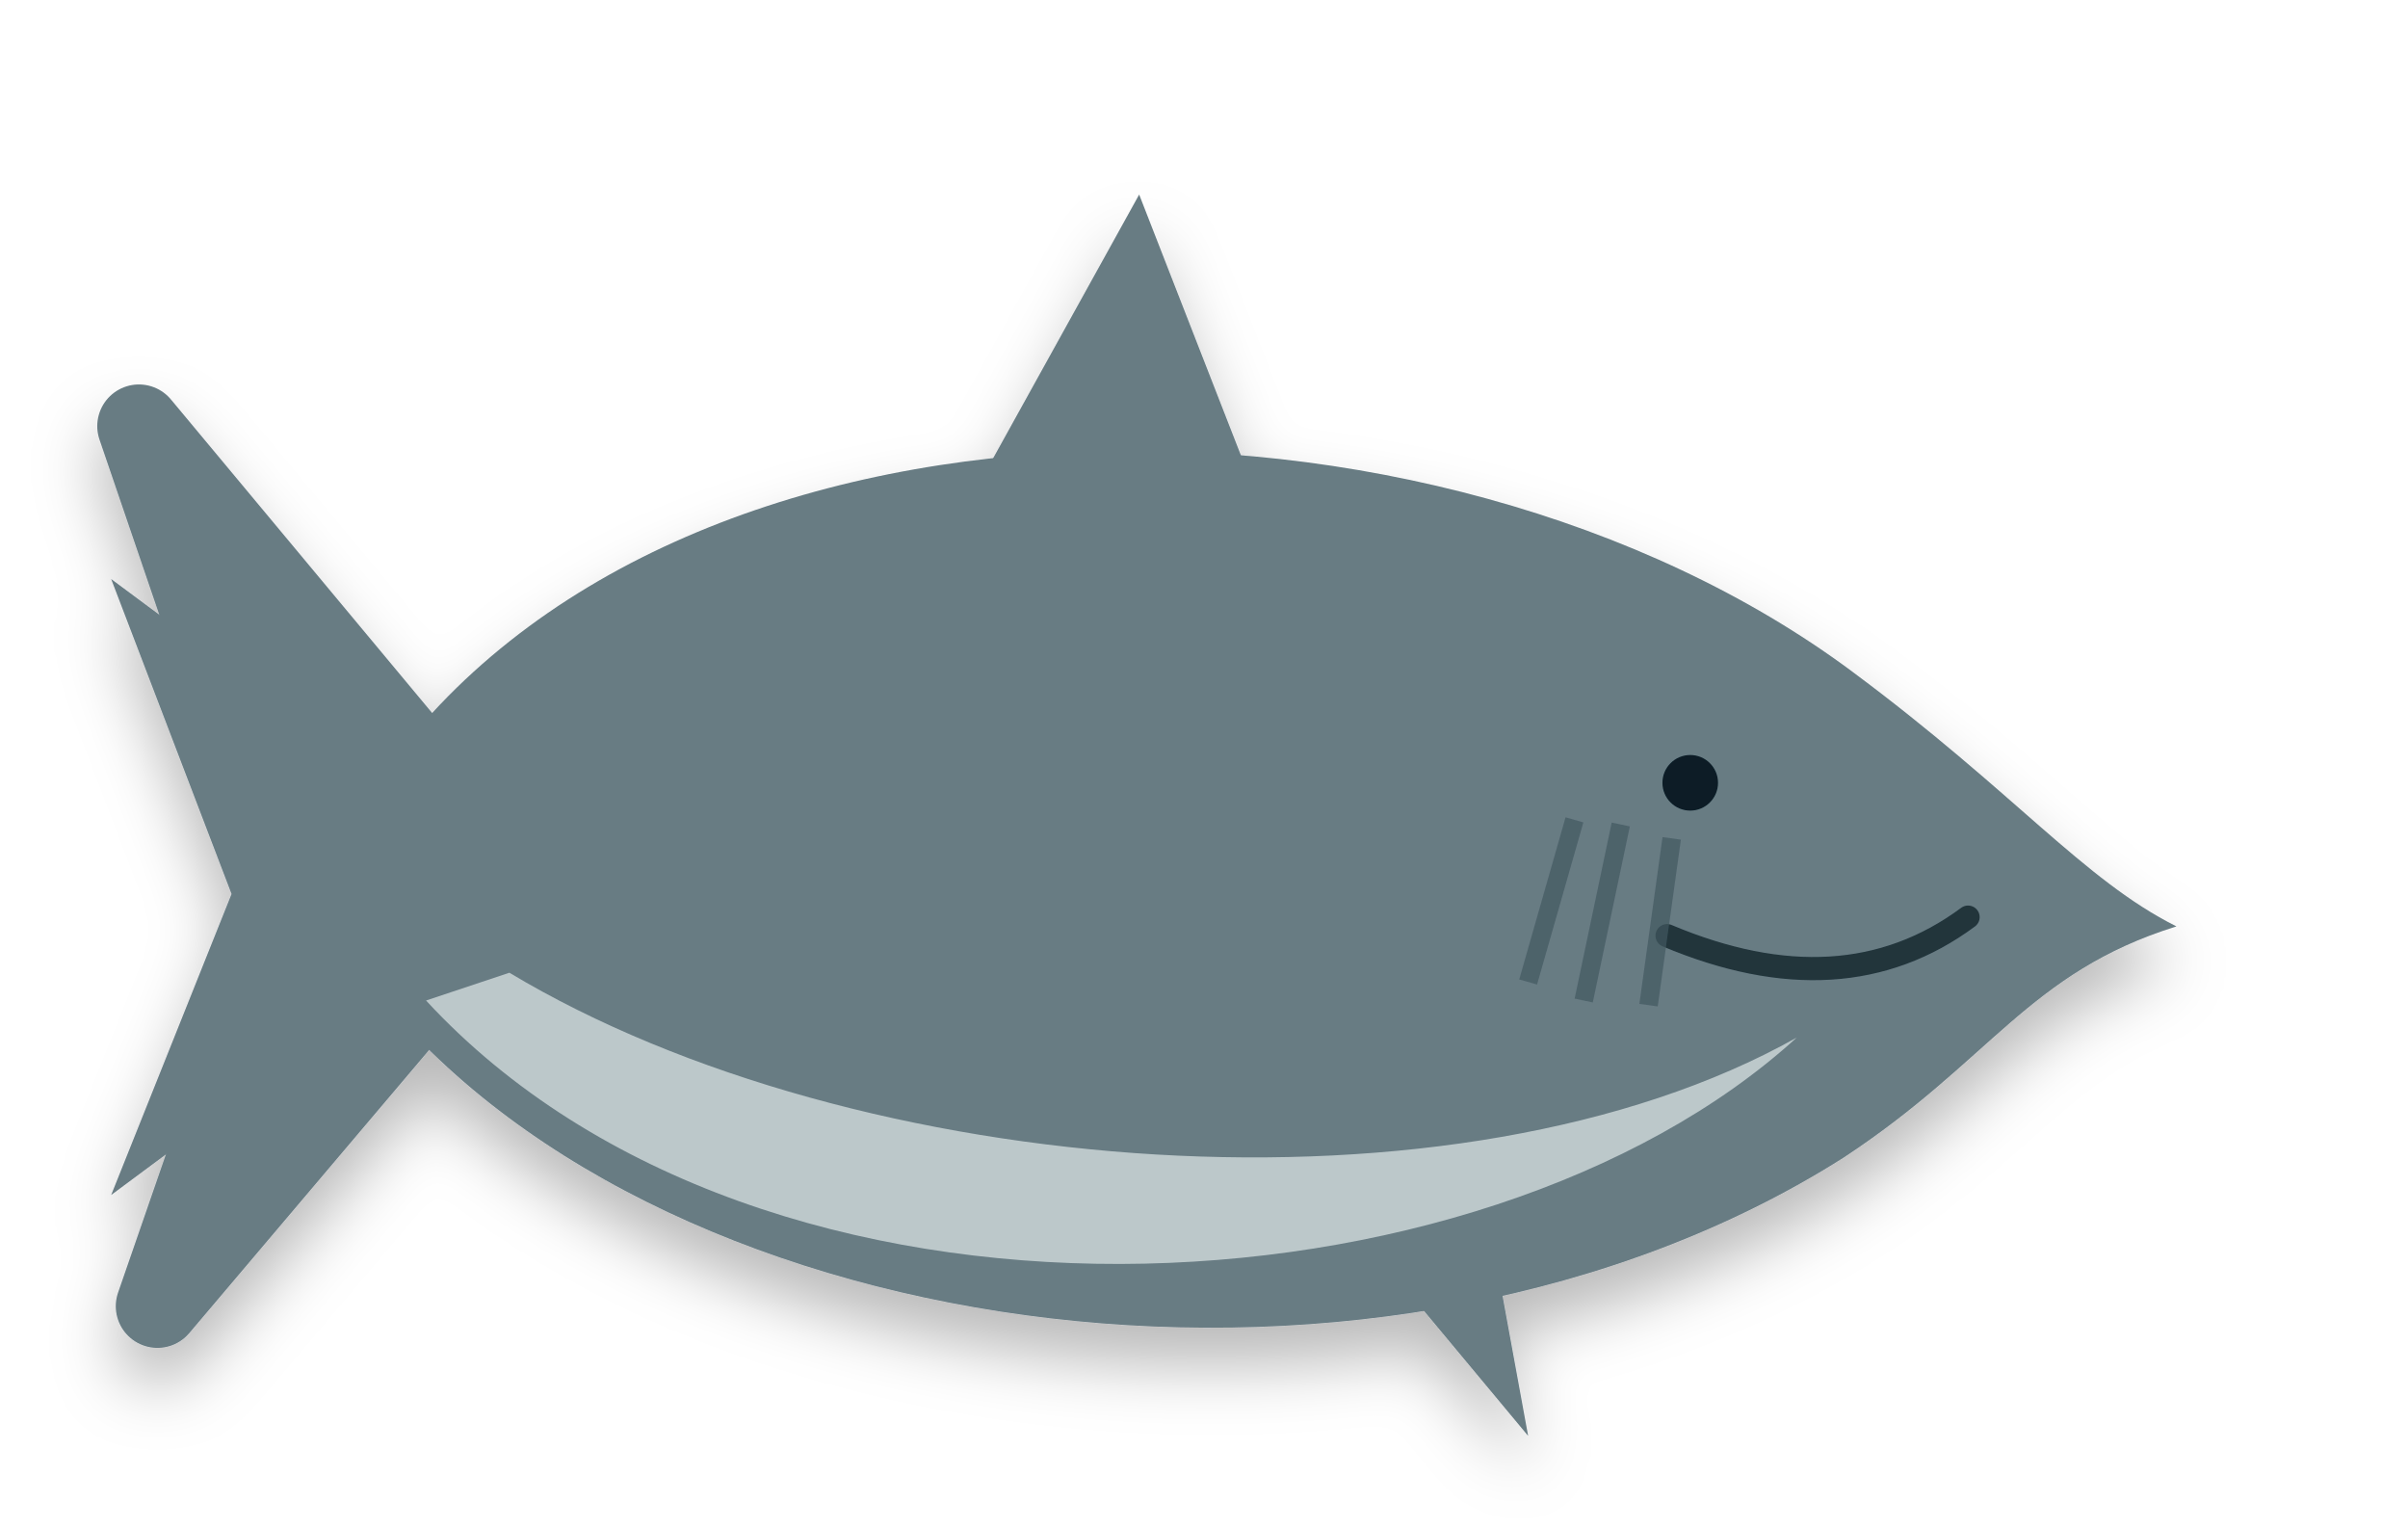
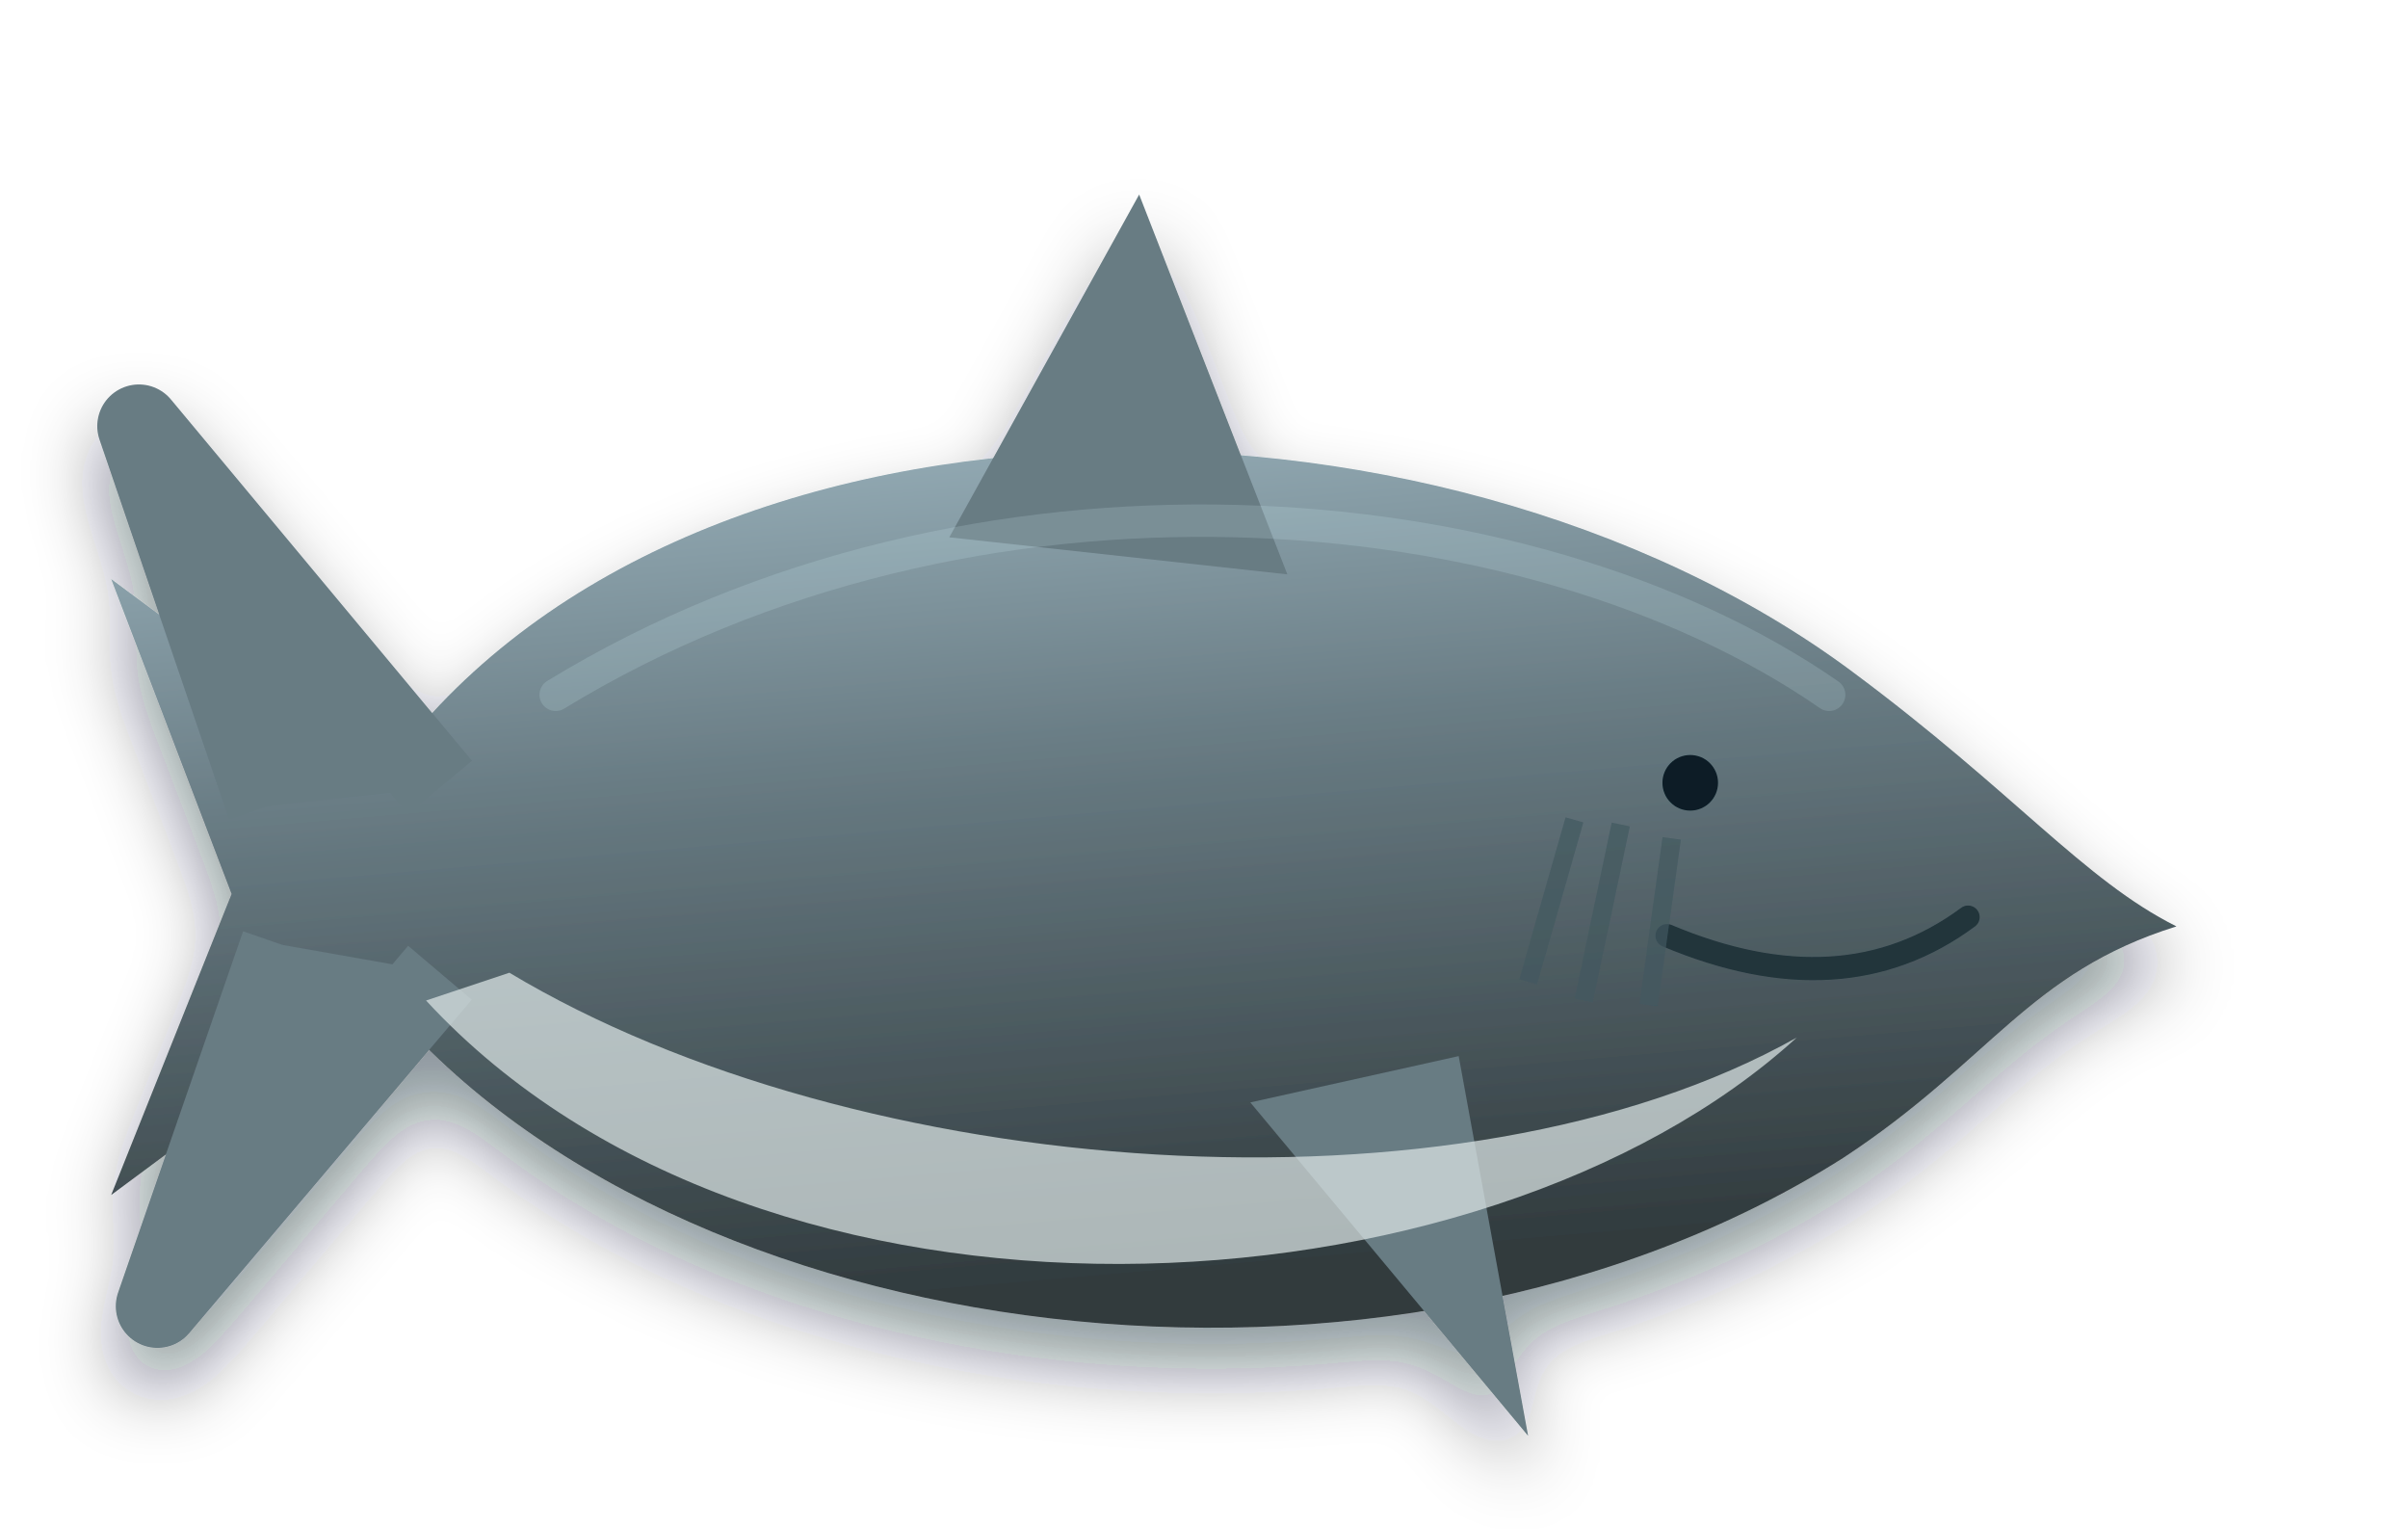
<svg xmlns="http://www.w3.org/2000/svg" viewBox="0 0 520 330">
  <defs>
+     <linearGradient id="bodyGrad" x1="0" y1="0" x2="0.2" y2="1">
+       <stop offset="0" stop-color="#9bb3bd" />
+       <stop offset=".42" stop-color="#687b83" />
+       <stop offset="1" stop-color="#313b3e" />
+     </linearGradient>
+     <filter id="v6shadow" x="-30%" y="-30%" width="160%" height="170%">
+       <feDropShadow dx="0" dy="9" stdDeviation="8" flood-color="#001923" flood-opacity=".45" />
+     </filter>
    <filter id="s">
      <feDropShadow dx="0" dy="8" stdDeviation="7" flood-opacity=".28" />
    </filter>
  </defs>
-   <g filter="url(#s)">
-     <path d="M82 168 C145 78 310 78 400 145 C435 171 450 190 470 200 C438 210 430 229 398 250 C300 312 145 292 82 215 L24 258 L50 193 L24 125 Z" fill="#687b83" />
+   <g filter="url(#v6shadow)">
+     <path d="M82 168 C145 78 310 78 400 145 C435 171 450 190 470 200 C438 210 430 229 398 250 C300 312 145 292 82 215 L24 258 L50 193 L24 125 Z" fill="url(#bodyGrad)" />
    <path d="M95 170 L30 92 L58 174 M95 210 L34 282 L61 204" fill="#687b83" stroke="#687b83" stroke-width="18" stroke-linejoin="round" />
    <path d="M205 116 L246 42 L278 124" fill="#687b83" />
    <path d="M270 238 L330 310 L315 228" fill="#687b83" />
    <path d="M110 210 C185 255 315 265 388 224 C320 286 165 295 92 216 Z" fill="#dce6e6" opacity=".72" />
    <circle cx="365" cy="169" r="6" fill="#071d26" />
    <path d="M360 202 Q398 218 425 198" fill="none" stroke="#20343b" stroke-width="5" stroke-linecap="round" />
    <path d="M340 177 l-10 35m20-34l-8 38m19-35l-5 36" stroke="#425860" stroke-width="4" opacity=".7" />
+     <path d="M120 150 C210 95 330 105 395 150" fill="none" stroke="#d9fbff" stroke-width="7" stroke-linecap="round" opacity=".16" />
  </g>
</svg>
